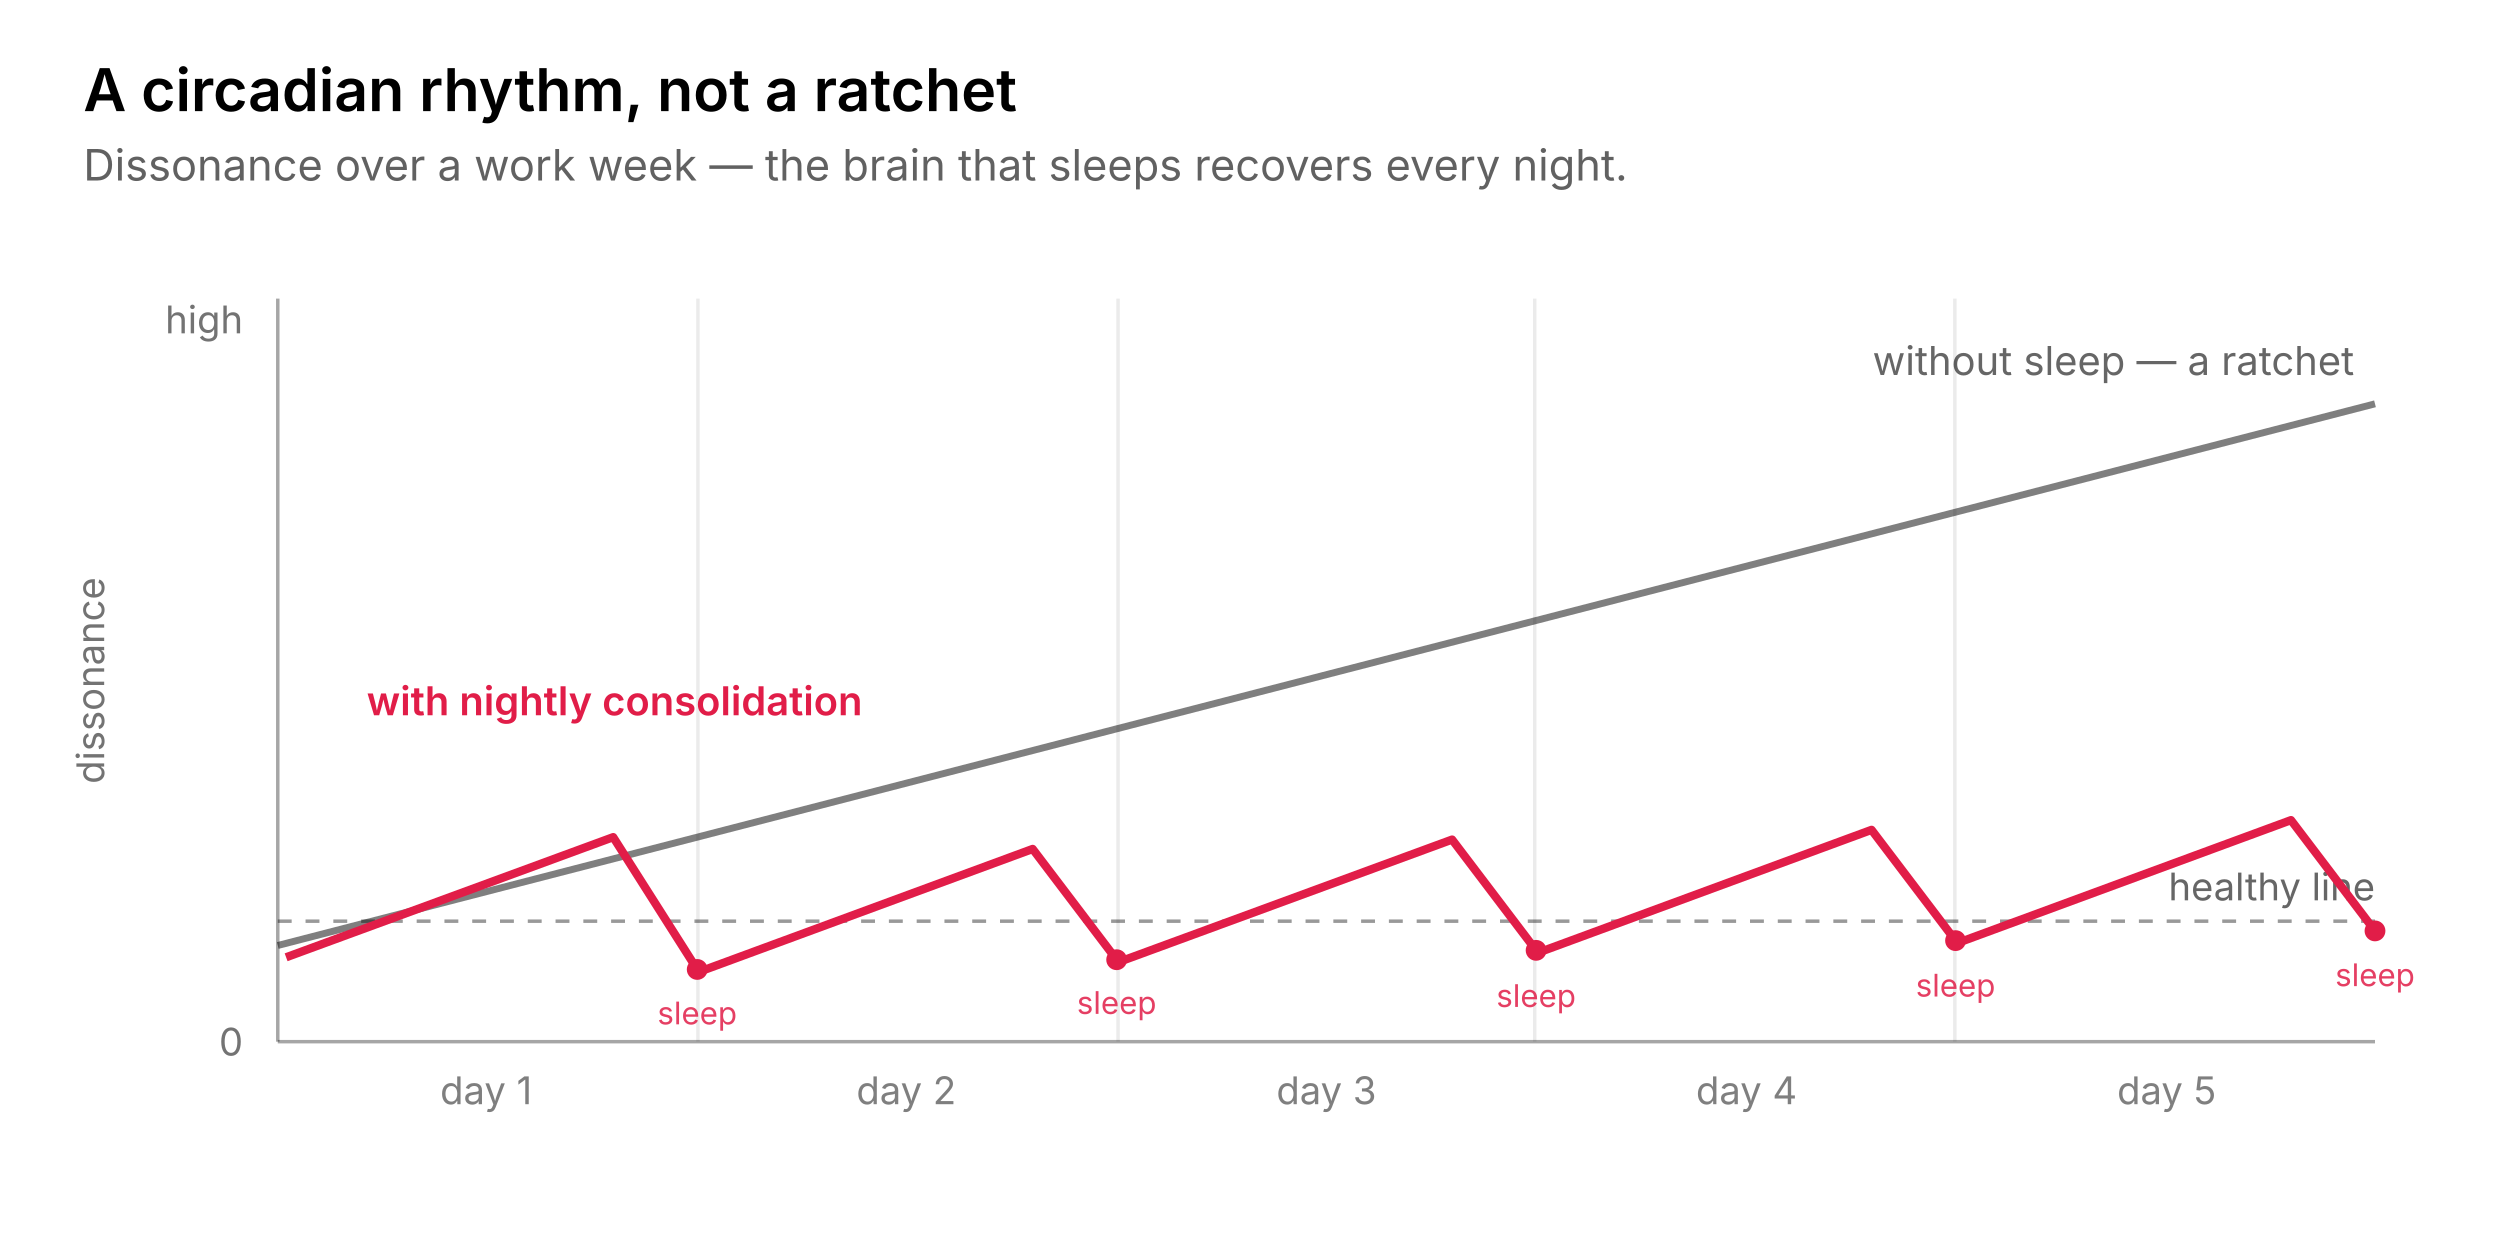
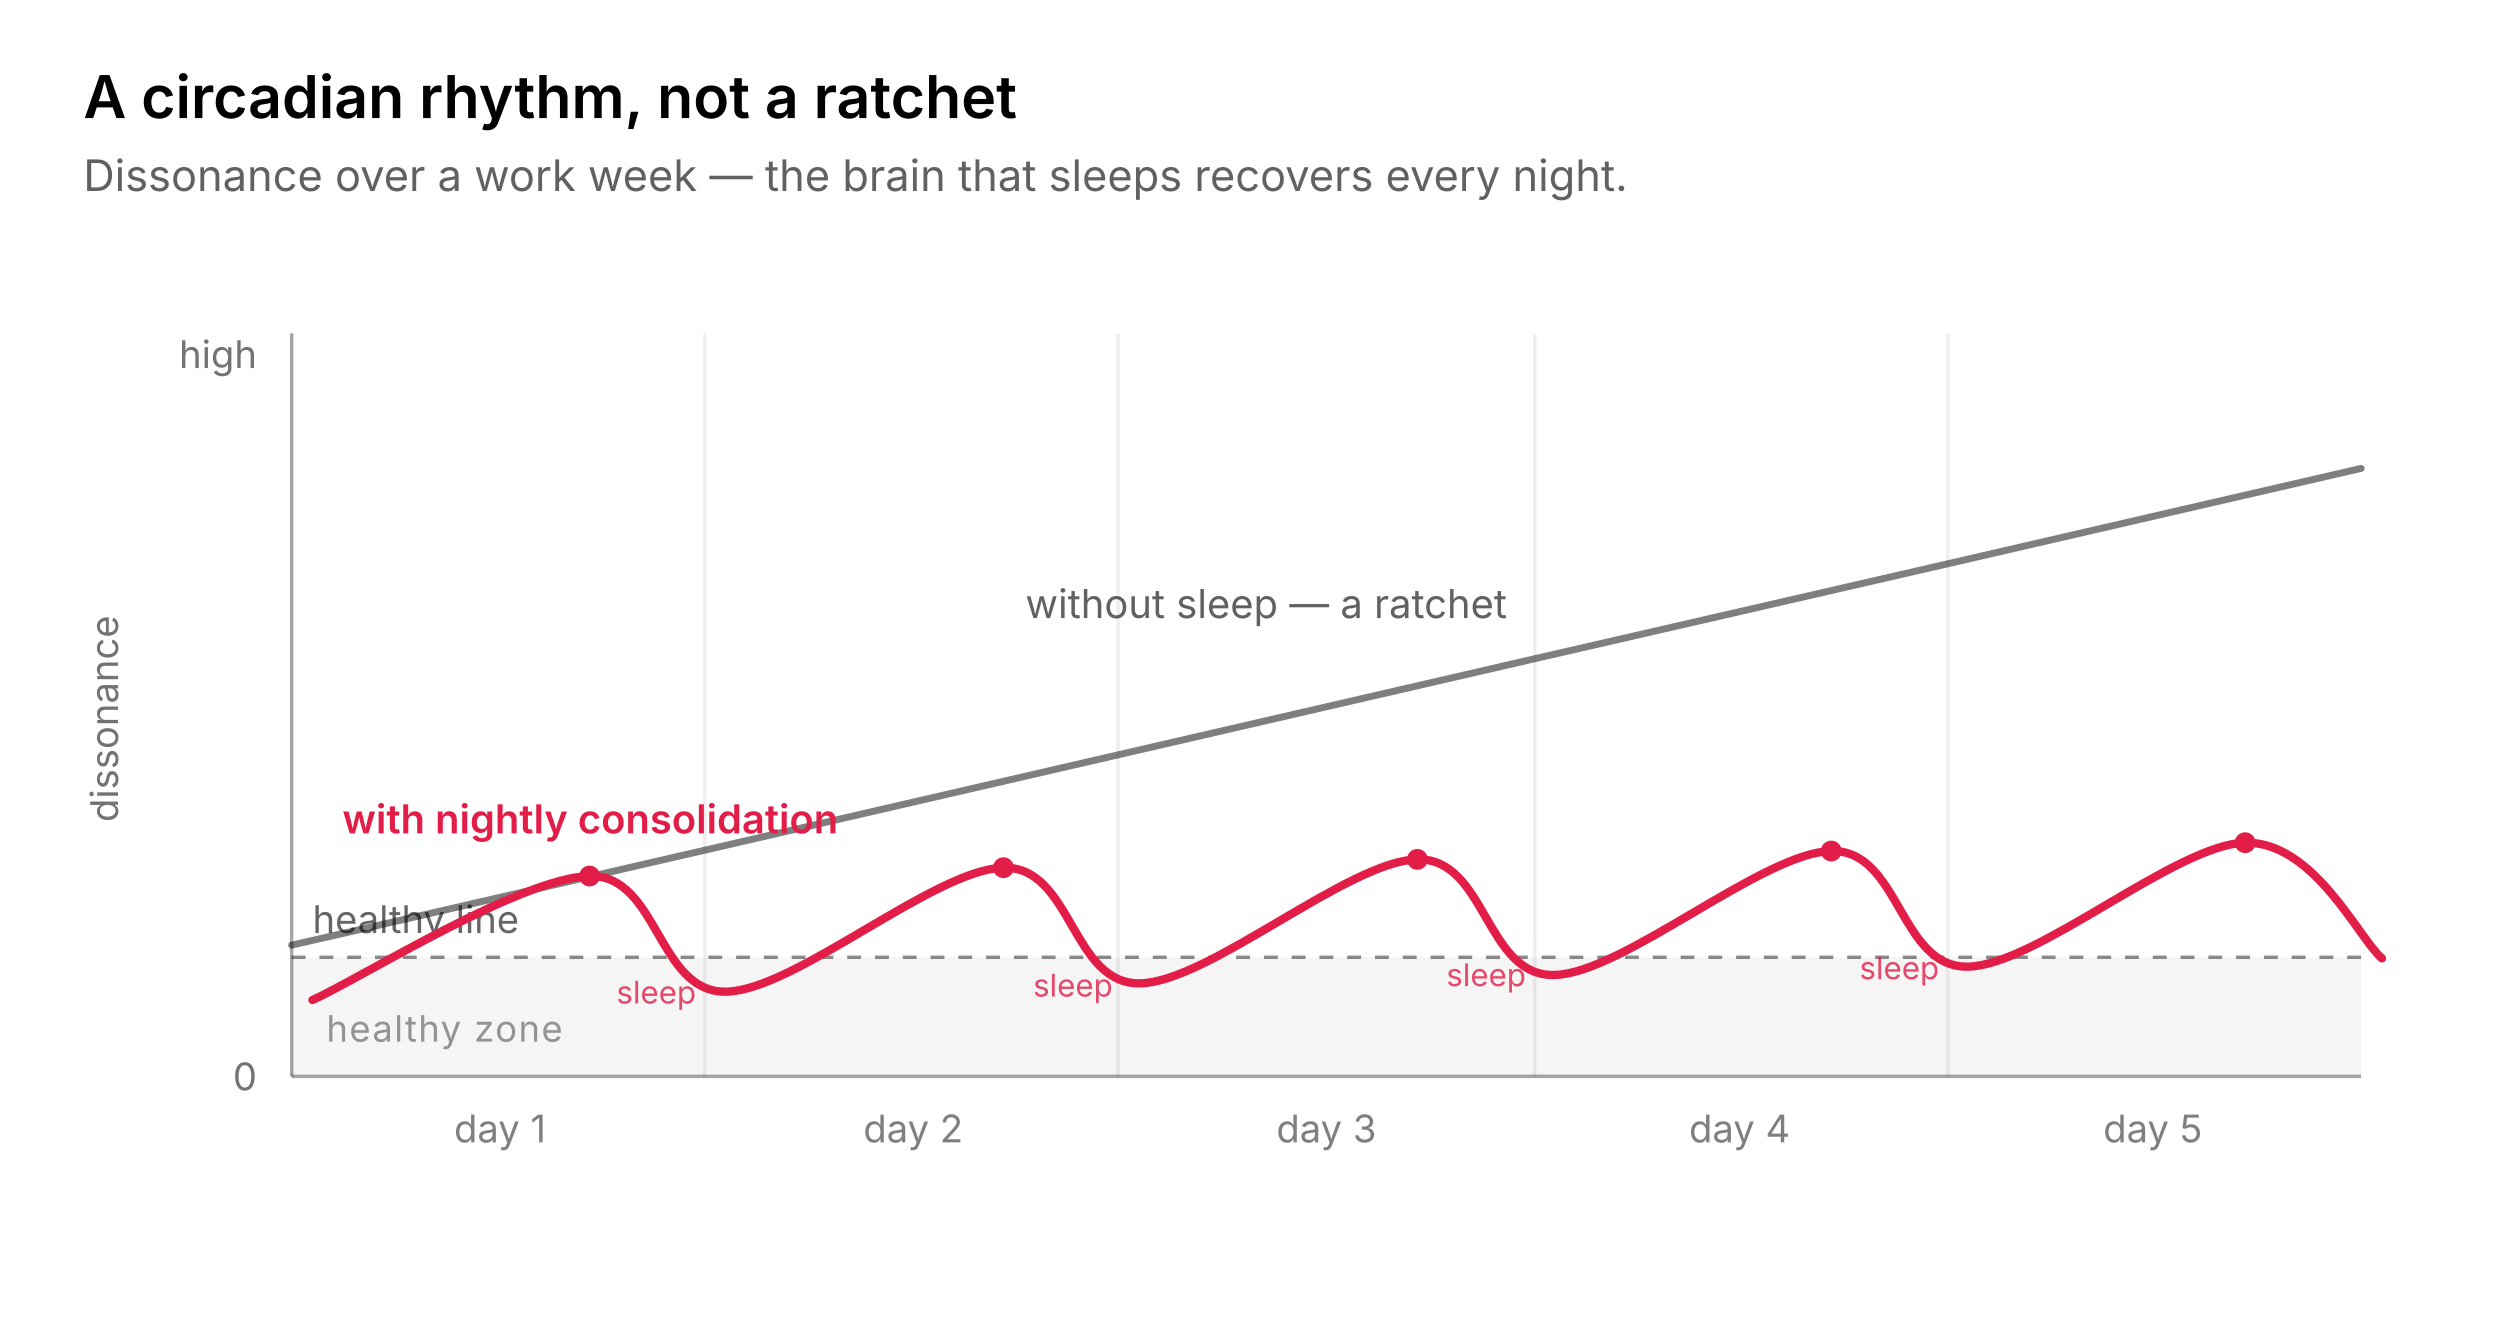
- <svg xmlns="http://www.w3.org/2000/svg" width="720" height="360" viewBox="0 0 720 360" role="img" aria-label="Dissonance over a work week. Without a sleep cycle it ratchets upward and stays above the healthy line. With nightly consolidation it rises through each day and falls each night, oscillating below the line — a circadian rhythm." font-family="system-ui, -apple-system, Segoe UI, sans-serif">
-   <text x="24" y="32" fill="currentColor" font-size="17" font-weight="600">A circadian rhythm, not a ratchet</text>
-   <text x="24" y="52" fill="currentColor" opacity="0.62" font-size="12.5">Dissonance over a work week — the brain that sleeps recovers every night.</text>
-   <line x1="80" y1="300" x2="684" y2="300" stroke="currentColor" stroke-opacity="0.35" />
-   <line x1="80" y1="86" x2="80" y2="300" stroke="currentColor" stroke-opacity="0.35" />
-   <text x="70" y="304" fill="currentColor" opacity="0.55" font-size="11" text-anchor="end">0</text>
-   <text x="70" y="96" fill="currentColor" opacity="0.55" font-size="11" text-anchor="end">high</text>
-   <text x="30" y="196" fill="currentColor" opacity="0.55" font-size="11" transform="rotate(-90 30 196)" text-anchor="middle">dissonance</text>
-   <text x="140" y="318" fill="currentColor" opacity="0.5" font-size="11" text-anchor="middle">day 1</text>
-   <text x="261" y="318" fill="currentColor" opacity="0.5" font-size="11" text-anchor="middle">day 2</text>
-   <line x1="201" y1="86" x2="201" y2="300" stroke="currentColor" stroke-opacity="0.08" />
-   <text x="382" y="318" fill="currentColor" opacity="0.5" font-size="11" text-anchor="middle">day 3</text>
-   <line x1="322" y1="86" x2="322" y2="300" stroke="currentColor" stroke-opacity="0.08" />
-   <text x="503" y="318" fill="currentColor" opacity="0.5" font-size="11" text-anchor="middle">day 4</text>
-   <line x1="442" y1="86" x2="442" y2="300" stroke="currentColor" stroke-opacity="0.08" />
-   <text x="624" y="318" fill="currentColor" opacity="0.5" font-size="11" text-anchor="middle">day 5</text>
-   <line x1="563" y1="86" x2="563" y2="300" stroke="currentColor" stroke-opacity="0.08" />
-   <line x1="80" y1="265.3" x2="684" y2="265.3" stroke="currentColor" stroke-opacity="0.4" stroke-dasharray="4 4" />
-   <text x="684" y="259.3" fill="currentColor" opacity="0.6" font-size="11" text-anchor="end">healthy line</text>
-   <path d="M 80.0 272.3 L 200.8 241.1 L 200.8 241.1 L 321.6 209.9 L 321.6 209.9 L 442.4 178.7 L 442.4 178.7 L 563.2 147.5 L 563.2 147.5 L 684.0 116.3" fill="none" stroke="currentColor" stroke-opacity="0.5" stroke-width="2" stroke-linejoin="round" />
-   <text x="678" y="108" fill="currentColor" opacity="0.6" font-size="11.5" text-anchor="end">without sleep — a ratchet</text>
-   <path d="M 82.4 275.7 L 176.6 241.1 L 200.8 279.2 L 203.2 279.2 L 297.4 244.5 L 321.6 276.4 L 324.0 276.4 L 418.2 241.8 L 442.4 273.7 L 444.8 273.7 L 539.0 239.0 L 563.2 270.9 L 565.6 270.9 L 659.8 236.2 L 684.0 268.1" fill="none" stroke="#E11D48" stroke-width="2.4" stroke-linejoin="round" />
-   <circle cx="200.8" cy="279.2" r="3" fill="#E11D48" />
-   <text x="200.8" y="295" fill="#E11D48" font-size="9" text-anchor="middle" opacity="0.85">sleep</text>
-   <circle cx="321.6" cy="276.4" r="3" fill="#E11D48" />
-   <text x="321.6" y="292" fill="#E11D48" font-size="9" text-anchor="middle" opacity="0.85">sleep</text>
-   <circle cx="442.4" cy="273.7" r="3" fill="#E11D48" />
-   <text x="442.4" y="290" fill="#E11D48" font-size="9" text-anchor="middle" opacity="0.85">sleep</text>
-   <circle cx="563.2" cy="270.9" r="3" fill="#E11D48" />
-   <text x="563.2" y="287" fill="#E11D48" font-size="9" text-anchor="middle" opacity="0.85">sleep</text>
-   <circle cx="684.0" cy="268.1" r="3" fill="#E11D48" />
-   <text x="684.0" y="284" fill="#E11D48" font-size="9" text-anchor="middle" opacity="0.85">sleep</text>
-   <text x="177" y="206" fill="#E11D48" font-size="11.5" font-weight="600" text-anchor="middle">with nightly consolidation</text>
+ <svg xmlns="http://www.w3.org/2000/svg" width="720" height="384" viewBox="0 0 720 384" role="img" aria-label="Dissonance over a work week. Without a sleep cycle it ratchets upward and stays above the healthy line. With nightly consolidation it rises through each day and falls each night, oscillating in the healthy zone — a circadian rhythm." font-family="system-ui, -apple-system, Segoe UI, sans-serif">
+   <text x="24" y="34" fill="currentColor" font-size="17" font-weight="600">A circadian rhythm, not a ratchet</text>
+   <text x="24" y="55" fill="currentColor" opacity="0.62" font-size="12.5">Dissonance over a work week — the brain that sleeps recovers every night.</text>
+   <rect x="84" y="275.7" width="596" height="34.3" fill="currentColor" fill-opacity="0.04" />
+   <text x="94" y="300" fill="currentColor" opacity="0.4" font-size="10.5" letter-spacing="0.4">healthy zone</text>
+   <line x1="84" y1="310" x2="680" y2="310" stroke="currentColor" stroke-opacity="0.35" />
+   <line x1="84" y1="96" x2="84" y2="310" stroke="currentColor" stroke-opacity="0.35" />
+   <text x="74" y="314" fill="currentColor" opacity="0.55" font-size="11" text-anchor="end">0</text>
+   <text x="74" y="106" fill="currentColor" opacity="0.55" font-size="11" text-anchor="end">high</text>
+   <text x="34" y="207" fill="currentColor" opacity="0.55" font-size="11" transform="rotate(-90 34 207)" text-anchor="middle">dissonance</text>
+   <text x="144" y="329" fill="currentColor" opacity="0.5" font-size="11" text-anchor="middle">day 1</text>
+   <text x="263" y="329" fill="currentColor" opacity="0.5" font-size="11" text-anchor="middle">day 2</text>
+   <line x1="203" y1="96" x2="203" y2="310" stroke="currentColor" stroke-opacity="0.07" />
+   <text x="382" y="329" fill="currentColor" opacity="0.5" font-size="11" text-anchor="middle">day 3</text>
+   <line x1="322" y1="96" x2="322" y2="310" stroke="currentColor" stroke-opacity="0.07" />
+   <text x="501" y="329" fill="currentColor" opacity="0.5" font-size="11" text-anchor="middle">day 4</text>
+   <line x1="442" y1="96" x2="442" y2="310" stroke="currentColor" stroke-opacity="0.07" />
+   <text x="620" y="329" fill="currentColor" opacity="0.5" font-size="11" text-anchor="middle">day 5</text>
+   <line x1="561" y1="96" x2="561" y2="310" stroke="currentColor" stroke-opacity="0.07" />
+   <line x1="84" y1="275.7" x2="680" y2="275.7" stroke="currentColor" stroke-opacity="0.45" stroke-dasharray="4 4" />
+   <text x="90" y="268.7" fill="currentColor" opacity="0.6" font-size="11" text-anchor="start">healthy line</text>
+   <path d="M 84.0 272.2 C 103.9 267.7 163.5 253.9 203.2 244.8 C 242.9 235.6 282.7 226.5 322.4 217.3 C 362.1 208.1 401.9 199.0 441.6 189.8 C 481.3 180.7 521.1 171.5 560.8 162.4 C 600.5 153.2 660.1 139.5 680.0 134.9" fill="none" stroke="currentColor" stroke-opacity="0.5" stroke-width="2" stroke-linejoin="round" stroke-linecap="round" />
+   <text x="434" y="178" fill="currentColor" opacity="0.62" font-size="11.5" text-anchor="end">without sleep — a ratchet</text>
+   <path d="M 90.0 288.0 C 103.3 282.1 150.0 252.7 169.8 252.3 C 189.7 251.9 189.3 286.0 209.2 285.6 C 229.0 285.2 269.2 250.3 289.0 249.9 C 308.9 249.5 308.5 283.6 328.4 283.2 C 348.2 282.8 388.4 247.9 408.2 247.5 C 428.1 247.1 427.7 281.2 447.6 280.8 C 467.4 280.4 507.6 245.5 527.4 245.1 C 547.3 244.7 546.9 278.8 566.8 278.4 C 586.6 278.0 626.8 243.1 646.6 242.7 C 666.5 242.3 679.4 270.5 686.0 276.0" fill="none" stroke="#E11D48" stroke-width="2.4" stroke-linejoin="round" stroke-linecap="round" />
+   <circle cx="169.8" cy="252.3" r="3" fill="#E11D48" />
+   <circle cx="289.0" cy="249.9" r="3" fill="#E11D48" />
+   <circle cx="408.2" cy="247.5" r="3" fill="#E11D48" />
+   <circle cx="527.4" cy="245.1" r="3" fill="#E11D48" />
+   <circle cx="646.6" cy="242.7" r="3" fill="#E11D48" />
+   <text x="189" y="289" fill="#E11D48" font-size="9" text-anchor="middle" opacity="0.8">sleep</text>
+   <text x="309" y="287" fill="#E11D48" font-size="9" text-anchor="middle" opacity="0.8">sleep</text>
+   <text x="428" y="284" fill="#E11D48" font-size="9" text-anchor="middle" opacity="0.8">sleep</text>
+   <text x="547" y="282" fill="#E11D48" font-size="9" text-anchor="middle" opacity="0.8">sleep</text>
+   <text x="170" y="240" fill="#E11D48" font-size="11.5" font-weight="600" text-anchor="middle">with nightly consolidation</text>
</svg>
